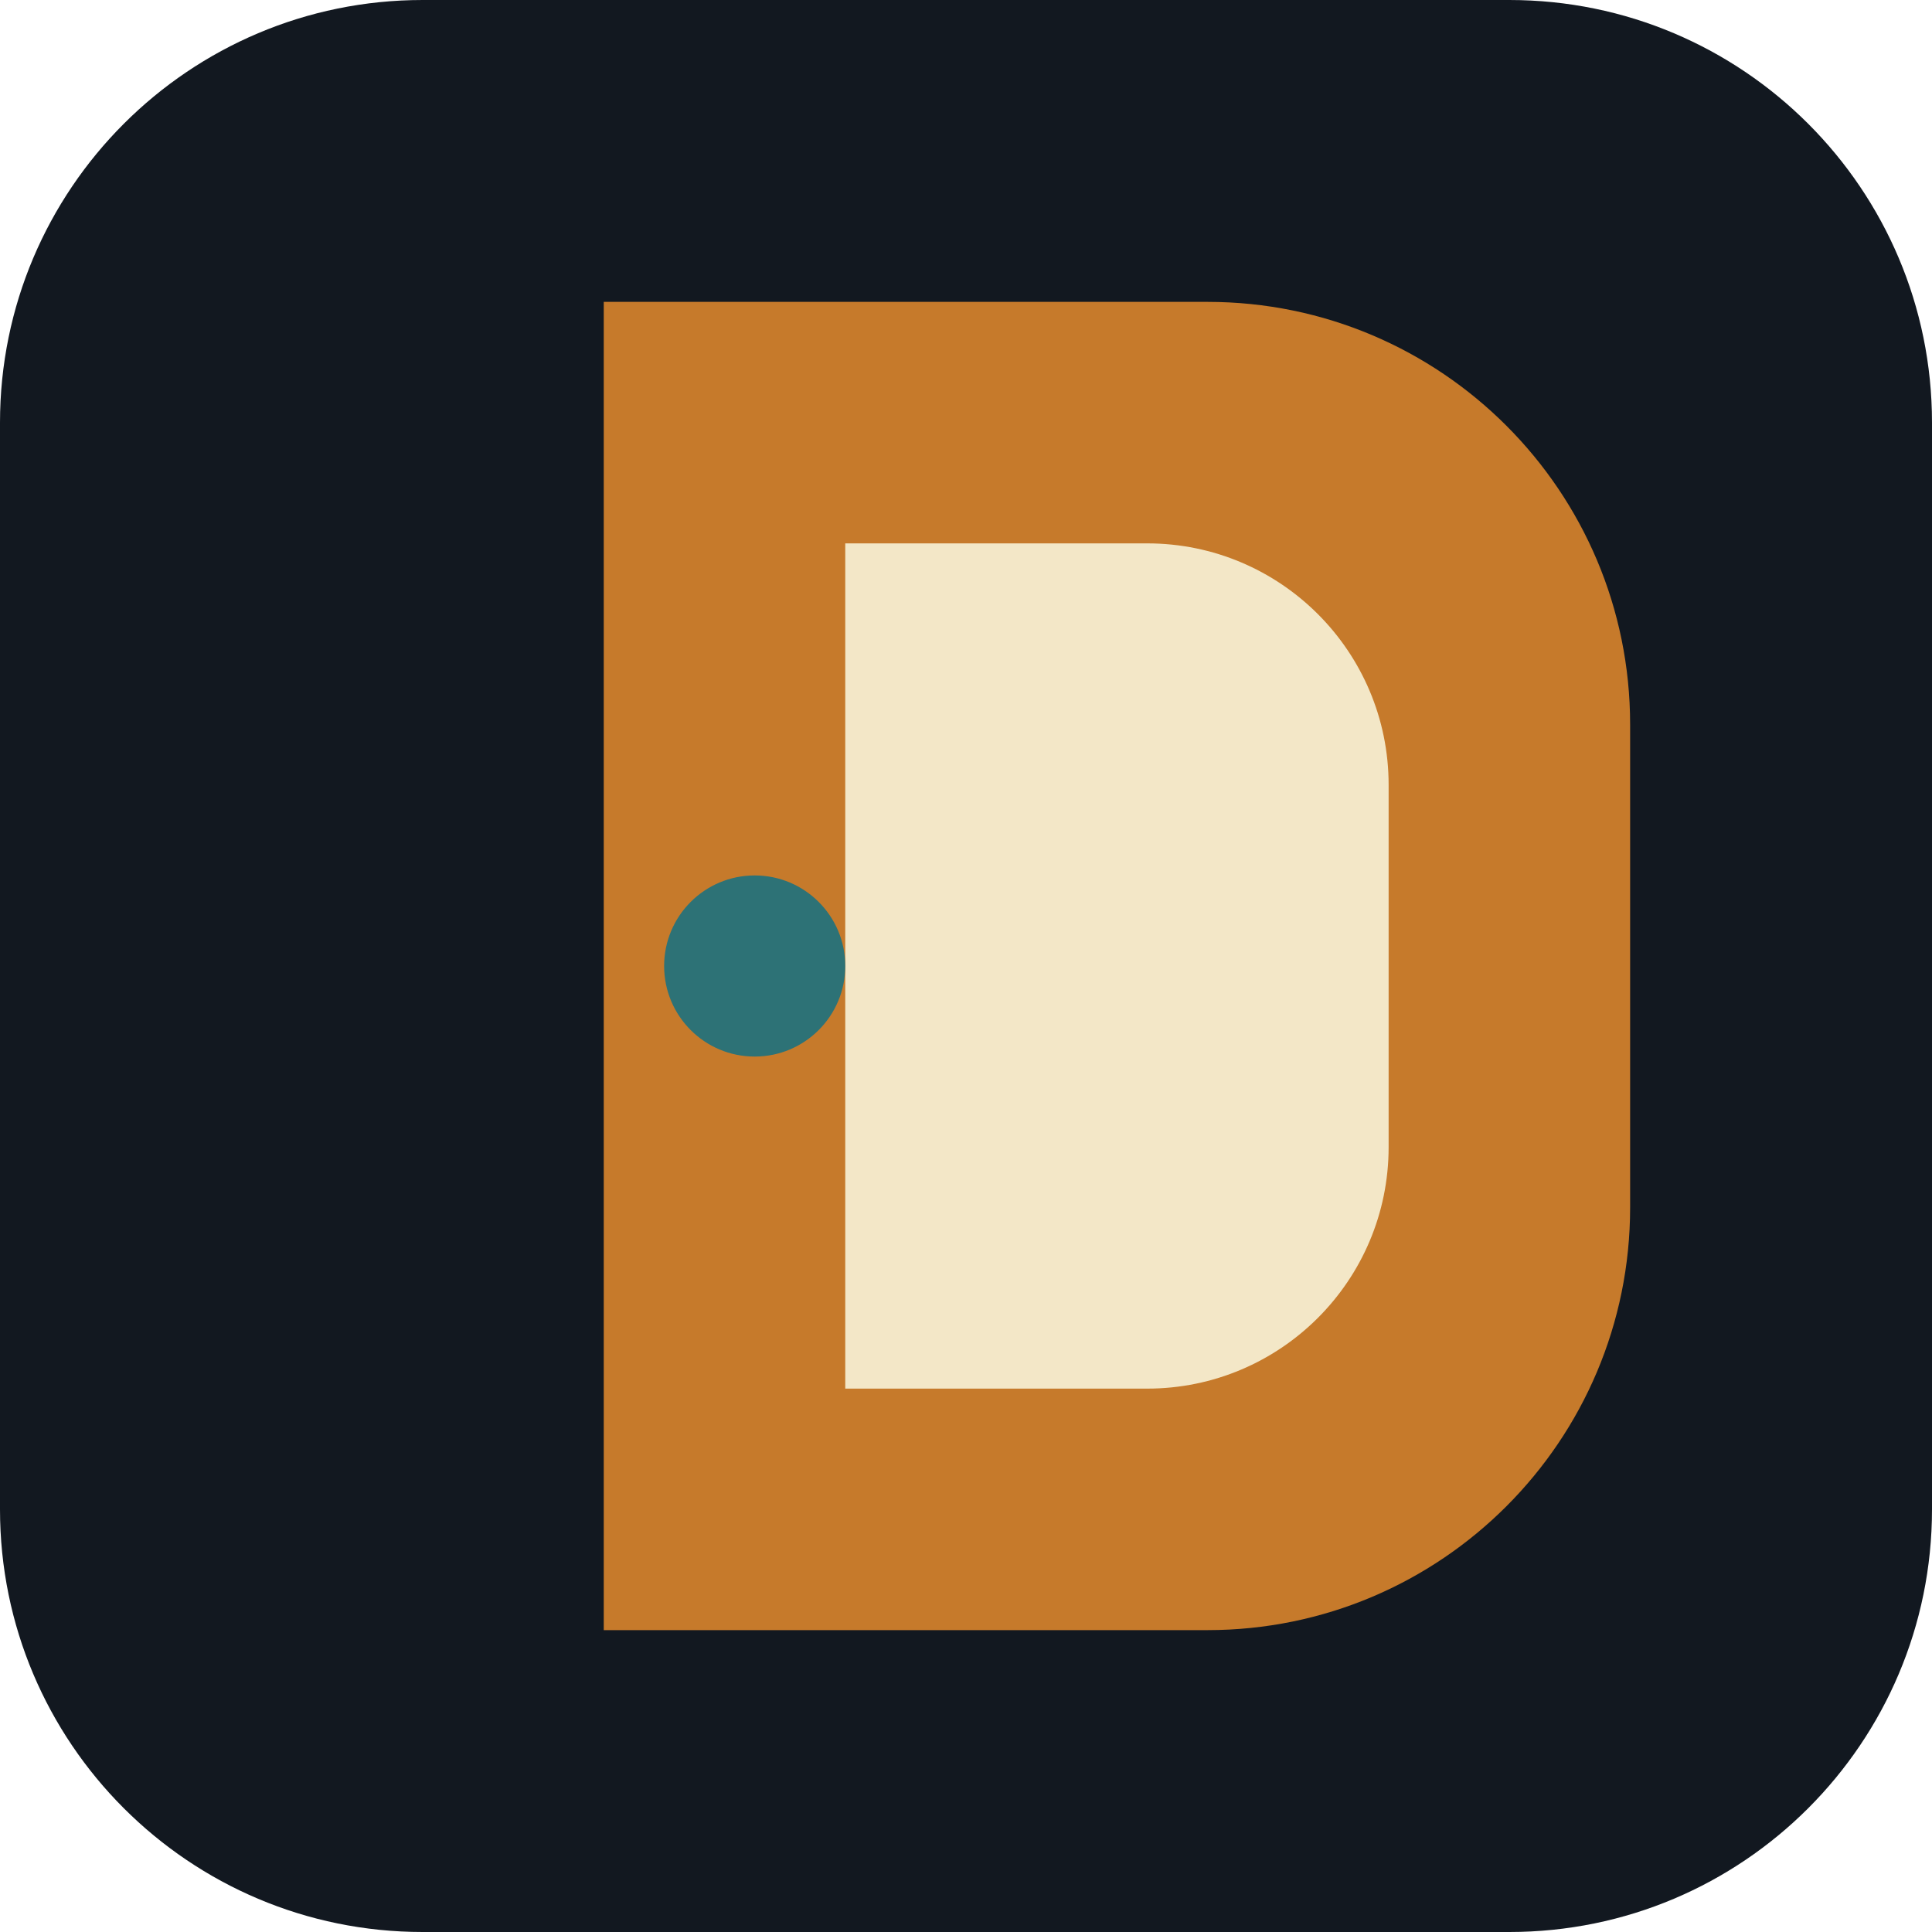
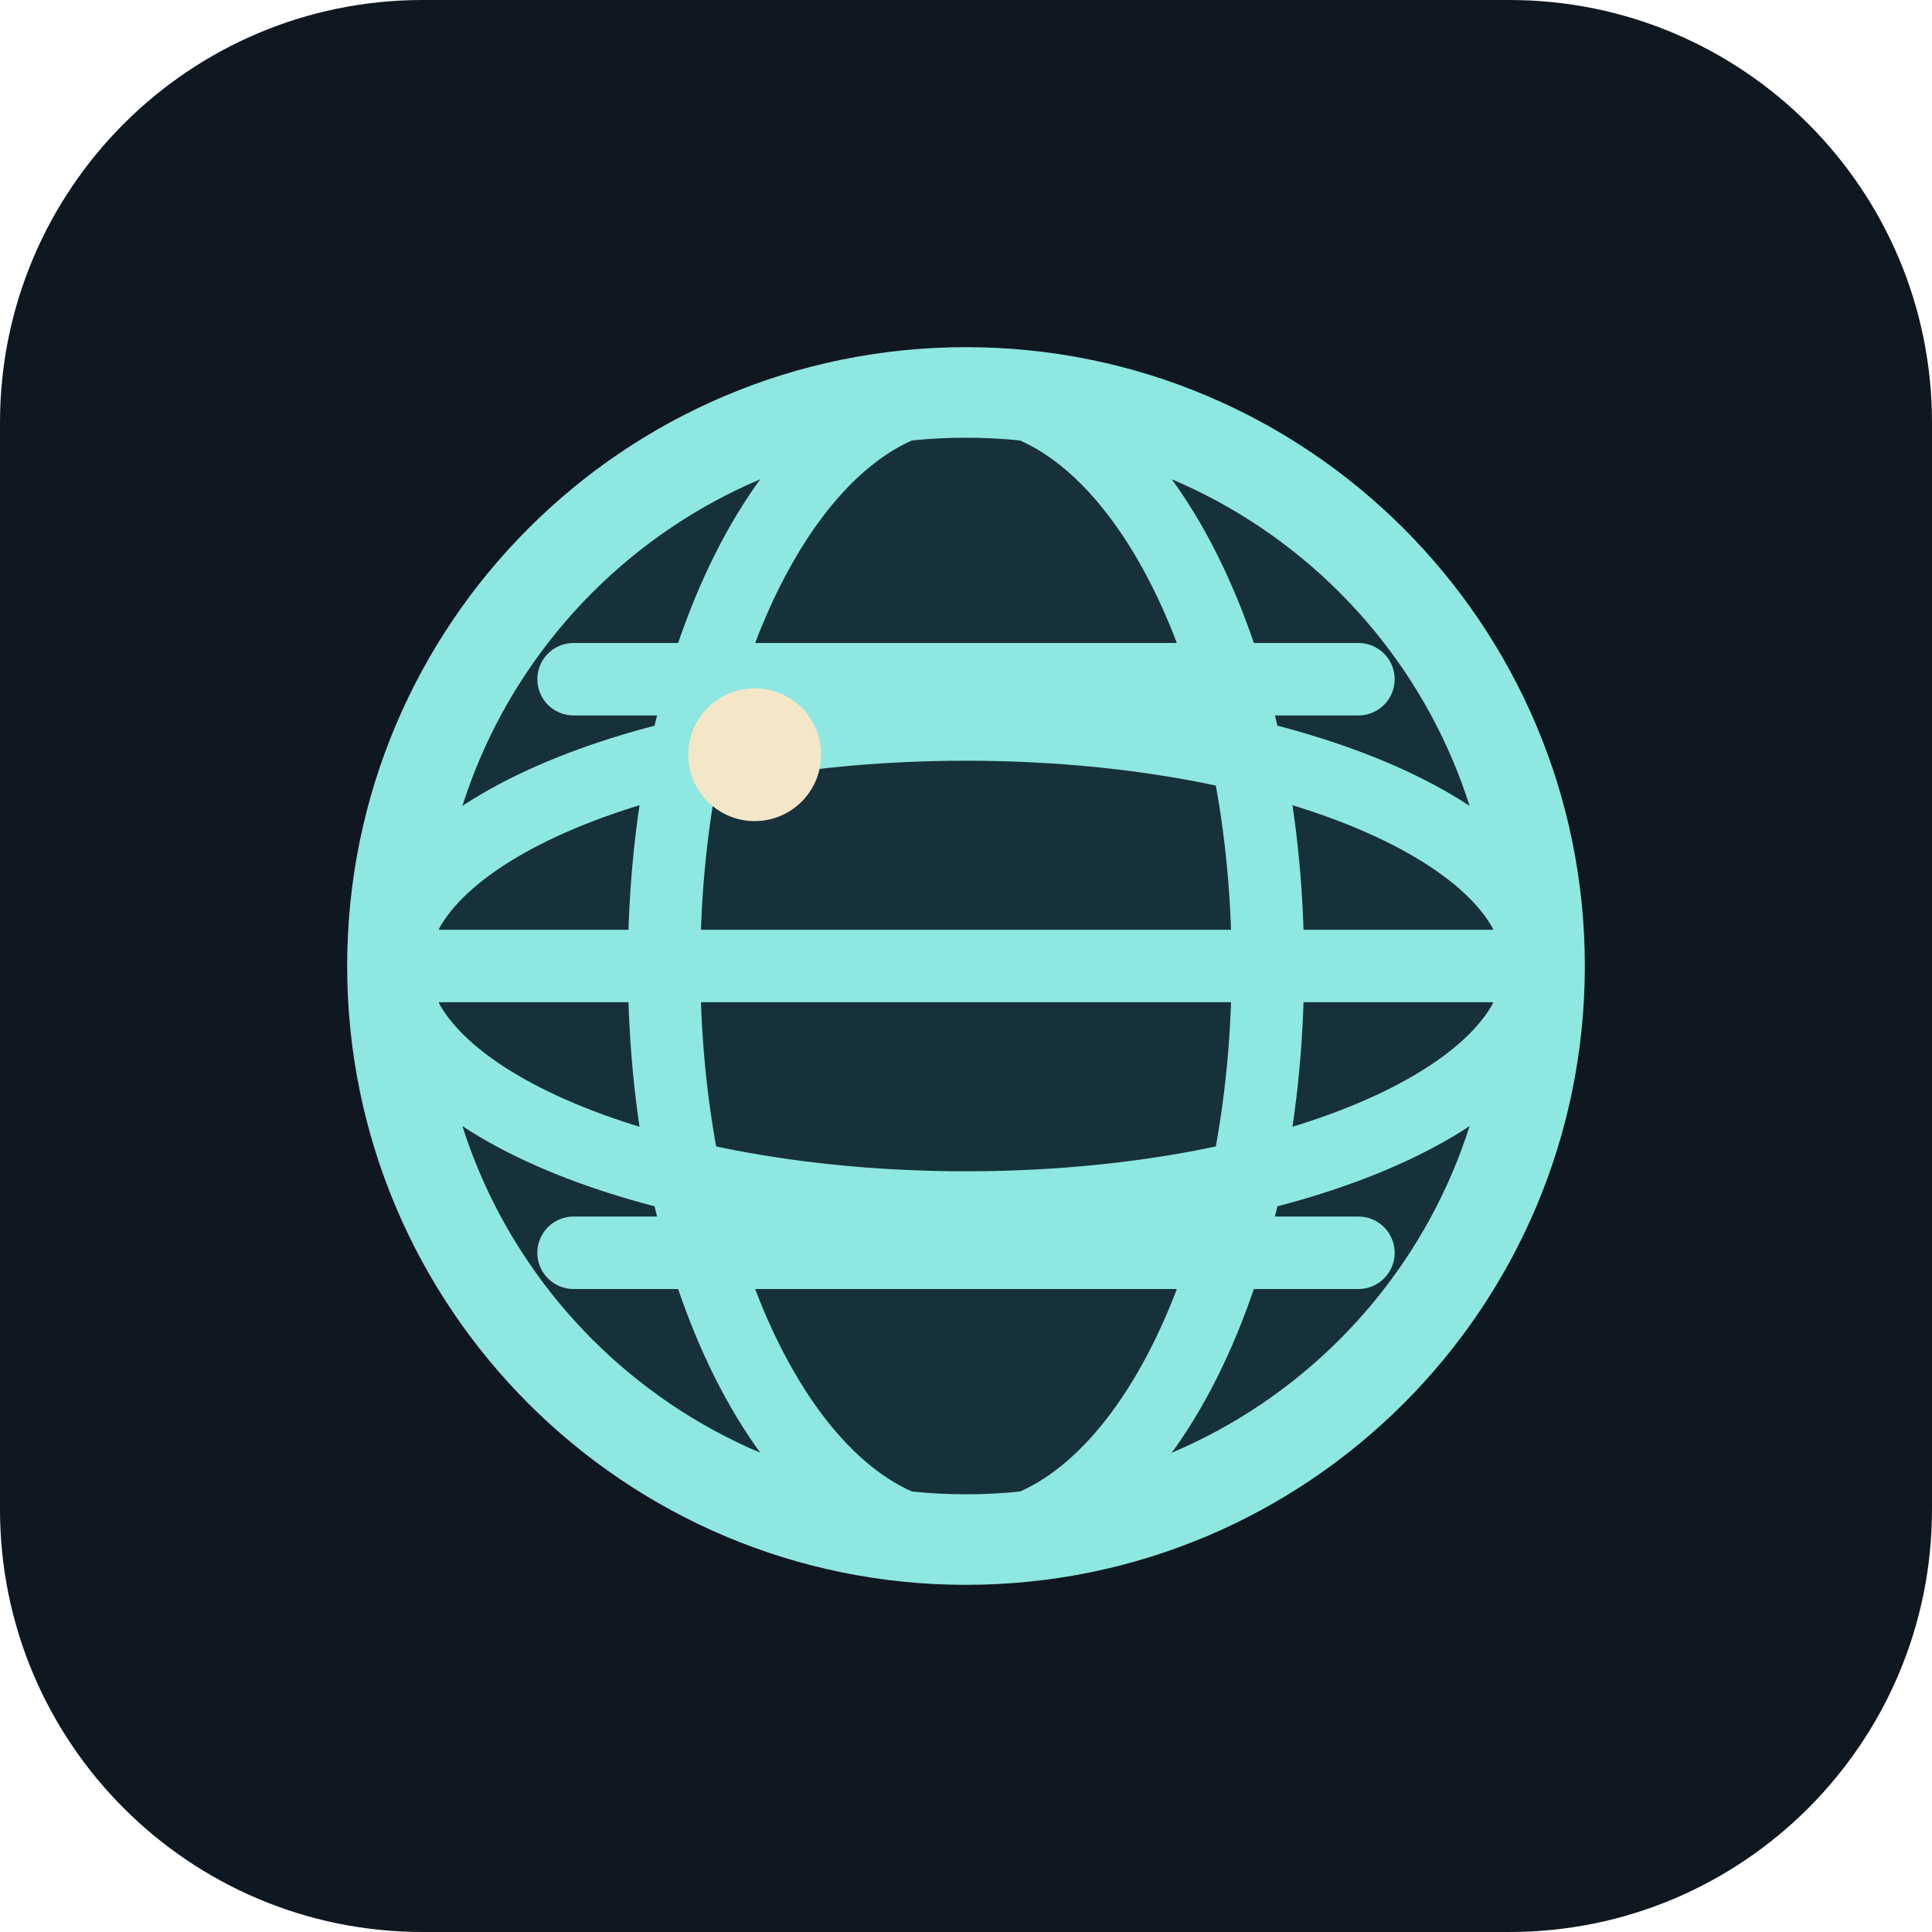
- <svg xmlns="http://www.w3.org/2000/svg" viewBox="0 0 64 64" role="img" aria-label="Danny McVey favicon">
-   <rect width="64" height="64" rx="14" fill="#121820" />
-   <path d="M20 10h20c7.732 0 14 6.268 14 14v16c0 7.732-6.268 14-14 14H20z" fill="#C67A2B" />
-   <path d="M28 18h10c4.418 0 8 3.582 8 8v12c0 4.418-3.582 8-8 8H28z" fill="#F3E7C7" />
-   <circle cx="25" cy="32" r="3" fill="#2D7276" />
+ <svg xmlns="http://www.w3.org/2000/svg" viewBox="0 0 64 64" role="img" aria-label="Dark globe favicon">
+   <rect width="64" height="64" rx="14" fill="#0F1720" />
+   <circle cx="32" cy="32" r="19" fill="#16313A" stroke="#8FE7E1" stroke-width="3" />
+   <ellipse cx="32" cy="32" rx="10" ry="19" fill="none" stroke="#8FE7E1" stroke-width="2.4" />
+   <ellipse cx="32" cy="32" rx="19" ry="8" fill="none" stroke="#8FE7E1" stroke-width="2.4" />
+   <path d="M13 32h38M19 22.5h26M19 41.5h26" fill="none" stroke="#8FE7E1" stroke-width="2.4" stroke-linecap="round" />
+   <circle cx="25" cy="25" r="2.2" fill="#F3E7C7" />
</svg>
